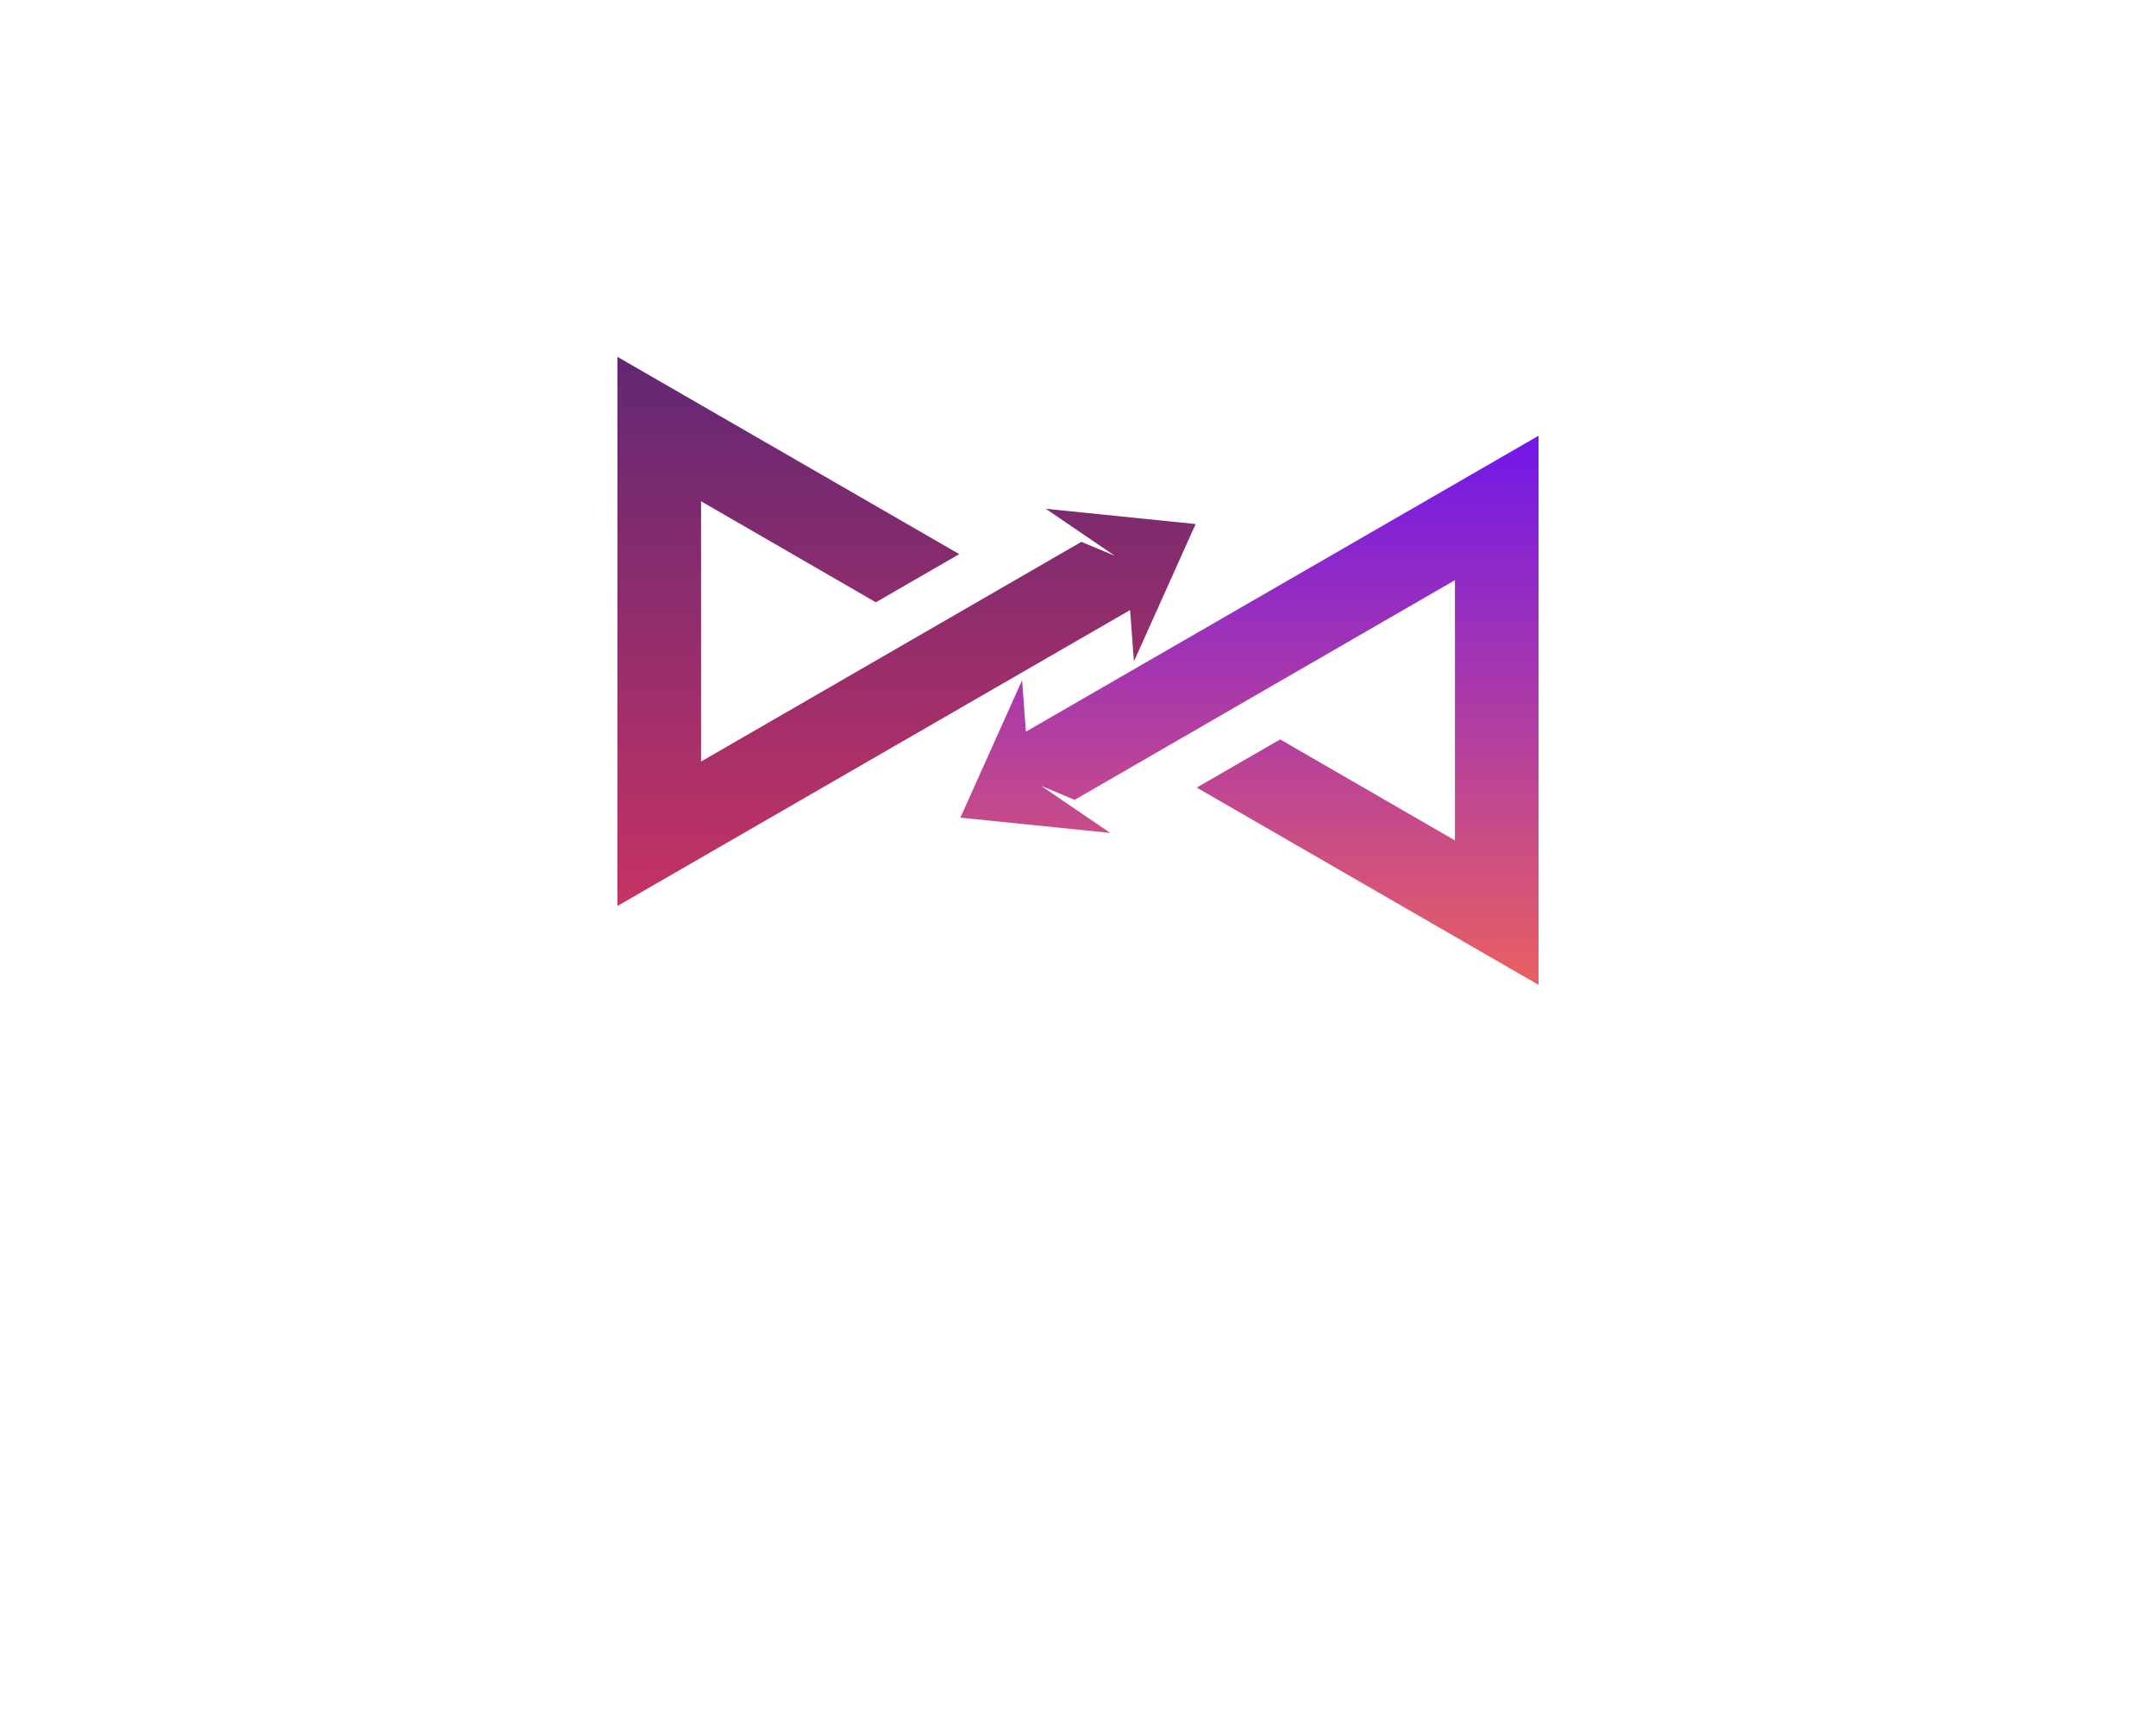
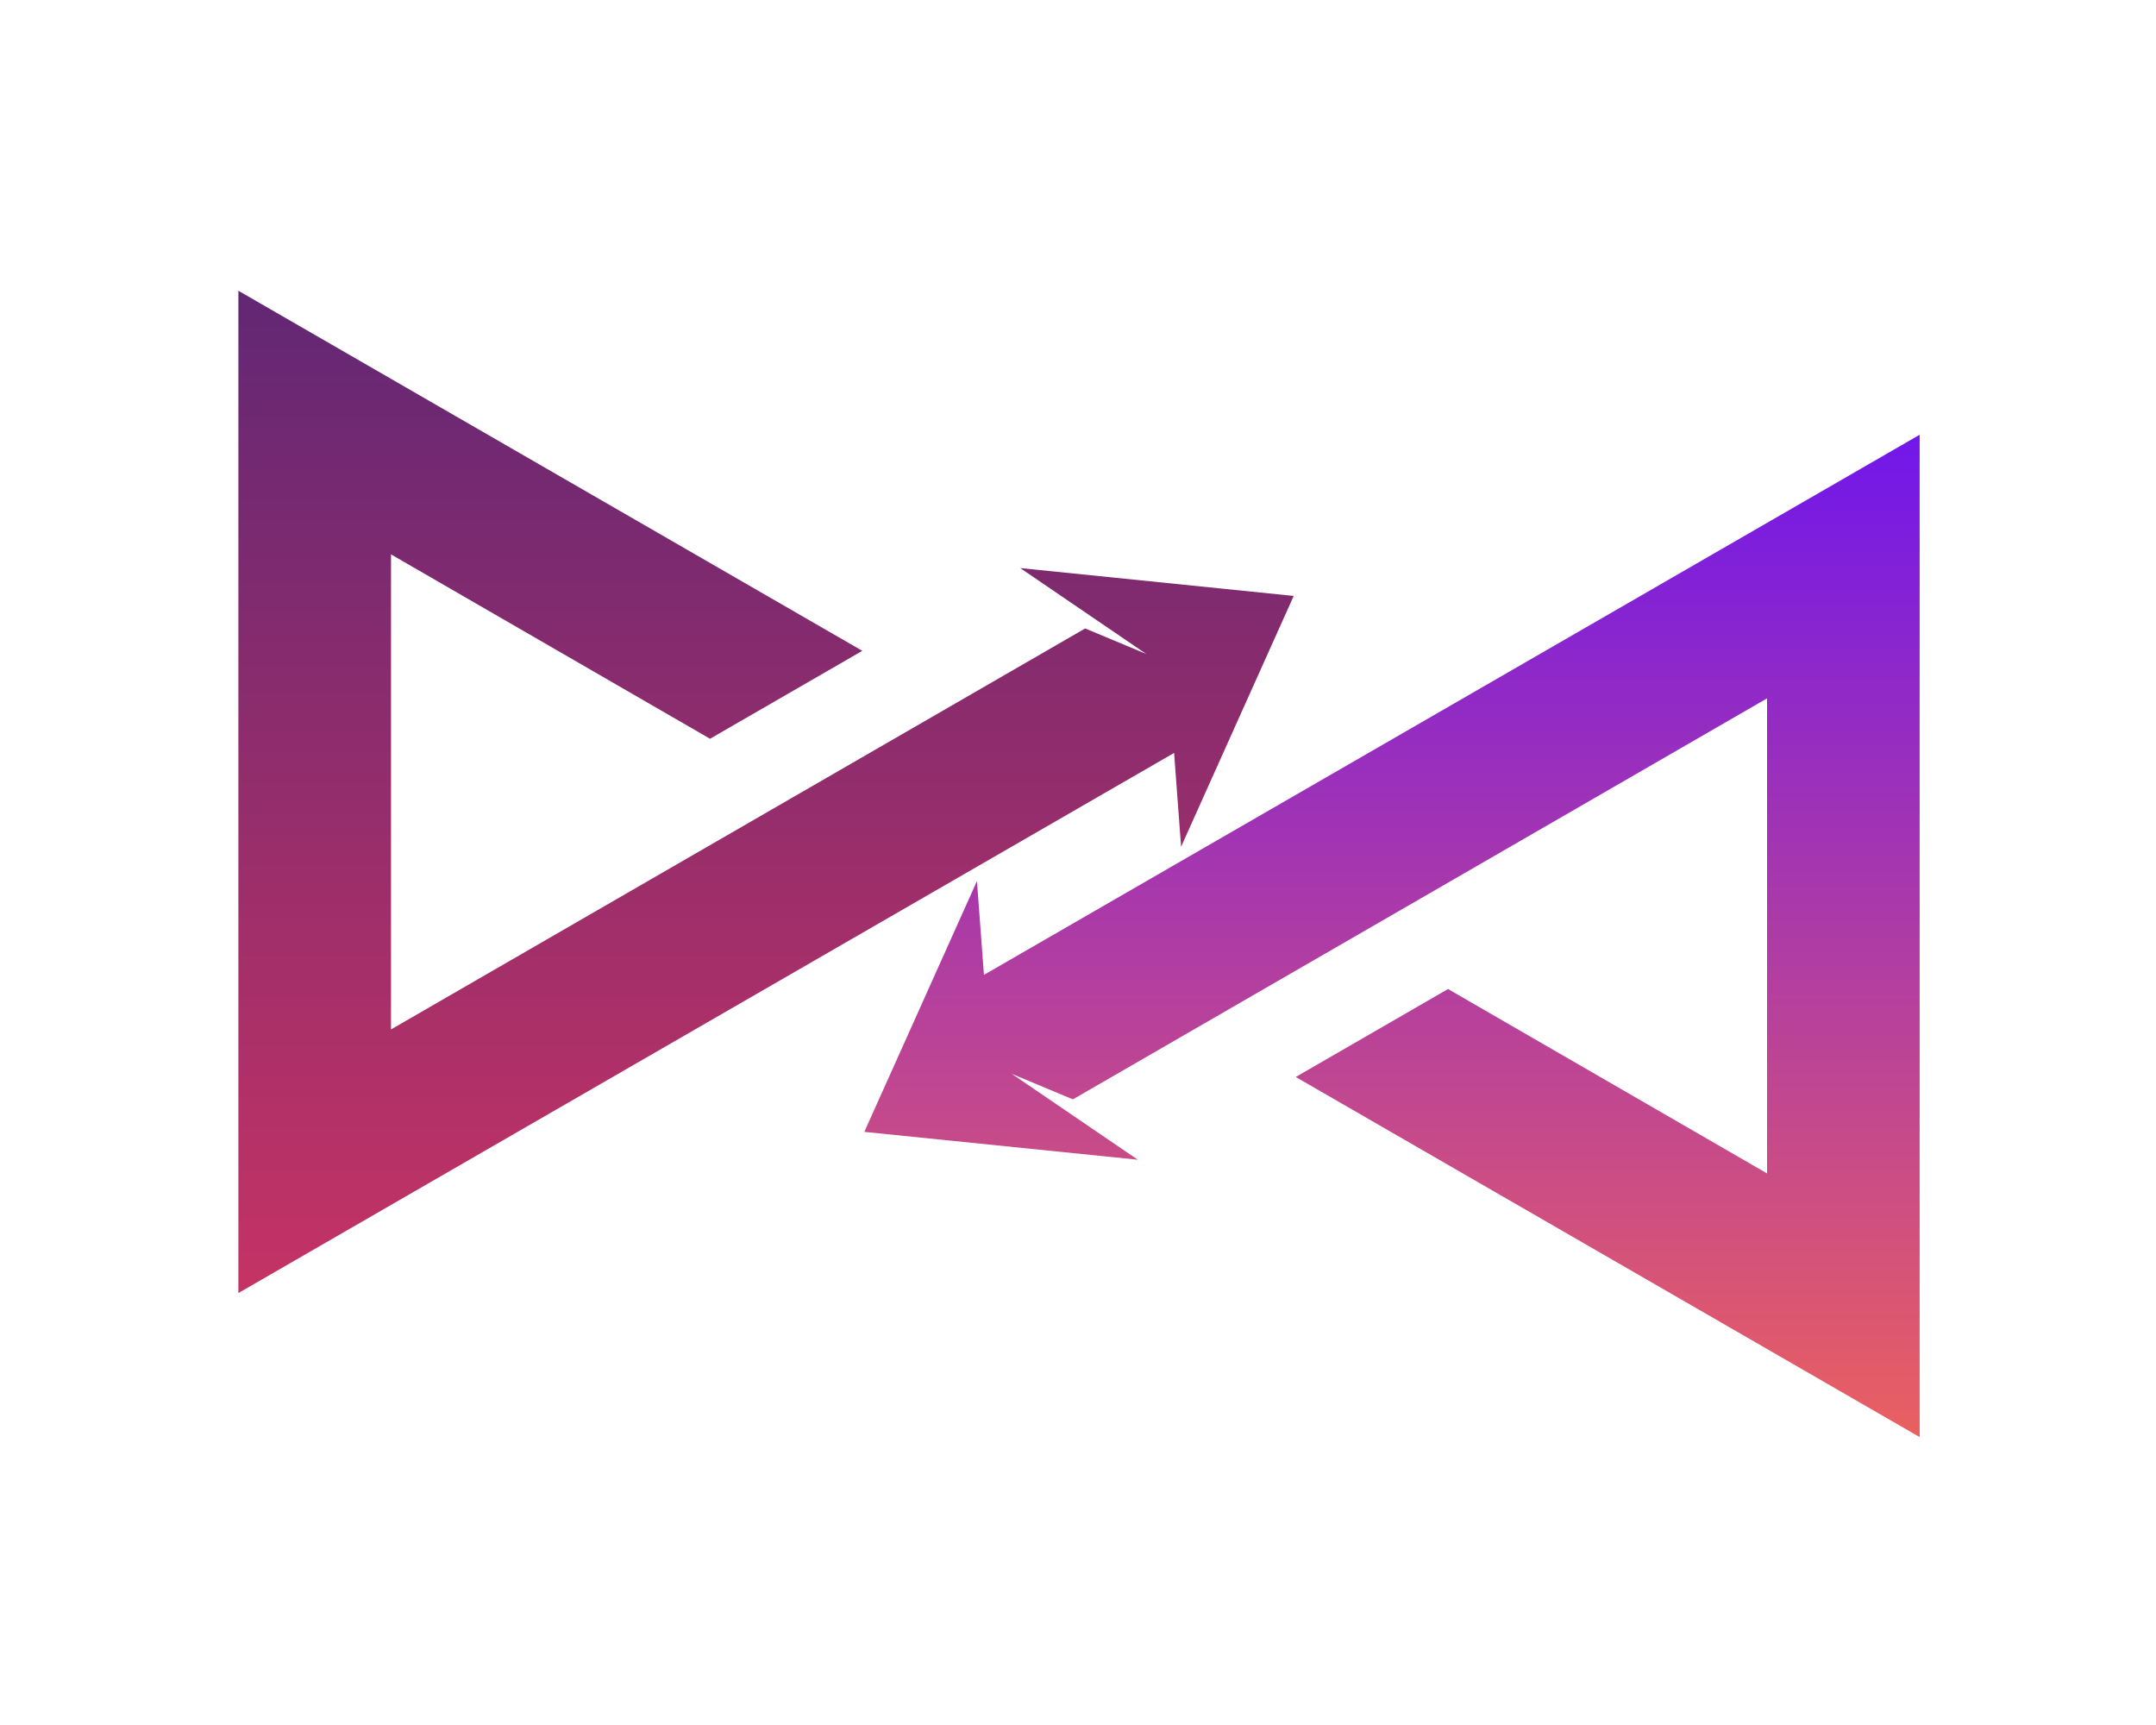
<svg xmlns="http://www.w3.org/2000/svg" version="1.1" width="1280" height="1024" viewBox="0 0 1280 1024" xml:space="preserve">
  <defs>
</defs>
  <g transform="matrix(1 0 0 1 640 512)" id="background-logo">
    <rect style="stroke: none; stroke-width: 0; stroke-dasharray: none; stroke-linecap: butt; stroke-dashoffset: 0; stroke-linejoin: miter; stroke-miterlimit: 4; fill: rgb(255,255,255); fill-opacity: 0; fill-rule: nonzero; opacity: 1;" paint-order="stroke" x="-640" y="-512" rx="0" ry="0" width="1280" height="1024" />
  </g>
-   <g transform="matrix(1.921154 0 0 1.921154 640 398.2332)" id="logo-logo">
+   <g transform="matrix(3.506625 0 0 3.506625 640.6035 512.8339)" id="logo-logo">
    <g style="" paint-order="stroke">
      <g transform="matrix(2.075109 0 0 2.075109 52.98895 12.19023)">
-         <linearGradient id="SVGID_3_54168" gradientUnits="userSpaceOnUse" gradientTransform="matrix(1 0 0 1 403.428 560.265)" x1="0" y1="0" x2="0" y2="82">
+         <linearGradient id="SVGID_9_3_162940" gradientUnits="userSpaceOnUse" gradientTransform="matrix(1 0 0 1 403.428 560.265)" x1="0" y1="0" x2="0" y2="82">
          <stop offset="0%" style="stop-color:rgb(113,23,234);stop-opacity: 1" />
          <stop offset="100%" style="stop-color:rgb(234,96,96);stop-opacity: 1" />
        </linearGradient>
-         <path style="stroke: none; stroke-width: 1; stroke-dasharray: none; stroke-linecap: butt; stroke-dashoffset: 0; stroke-linejoin: miter; stroke-miterlimit: 4; fill: url(#SVGID_3_54168); fill-rule: nonzero; opacity: 1;" paint-order="stroke" transform=" translate(-446.479, -601.149)" d="M 451.05 605.482 C 459.733 610.495 468.392 615.509 477.08 620.525 L 477.08 581.77 C 458.198 592.67 439.323 603.581 420.443 614.483 L 415.456 612.4 L 425.741 619.407 L 403.428 617.135 L 412.616 596.675 L 413.187 604.328 C 438.635 589.637 464.083 574.957 489.53 560.265 L 489.53 642.033 C 472.561 632.236 455.592 622.453 438.625 612.657 L 451.048 605.484 L 451.05 605.482 z M 413.701 611.203 L 413.701 611.203 L 413.701 611.203 L 413.701 611.203 z" stroke-linecap="round" />
+         <path style="stroke: none; stroke-width: 1; stroke-dasharray: none; stroke-linecap: butt; stroke-dashoffset: 0; stroke-linejoin: miter; stroke-miterlimit: 4; fill: url(#SVGID_9_3_162940); fill-rule: nonzero; opacity: 1;" paint-order="stroke" transform=" translate(-446.479, -601.149)" d="M 451.05 605.482 C 459.733 610.495 468.392 615.509 477.08 620.525 L 477.08 581.77 C 458.198 592.67 439.323 603.581 420.443 614.483 L 415.456 612.4 L 425.741 619.407 L 403.428 617.135 L 412.616 596.675 L 413.187 604.328 C 438.635 589.637 464.083 574.957 489.53 560.265 L 489.53 642.033 C 472.561 632.236 455.592 622.453 438.625 612.657 L 451.048 605.484 L 451.05 605.482 z M 413.701 611.203 L 413.701 611.203 L 413.701 611.203 L 413.701 611.203 z" stroke-linecap="round" />
      </g>
      <g transform="matrix(2.075109 0 0 2.075109 -52.98792 -12.19023)">
-         <linearGradient id="SVGID_4_54169" gradientUnits="userSpaceOnUse" gradientTransform="matrix(1 0 0 1 352.357 548.516)" x1="0" y1="0" x2="0" y2="82">
+         <linearGradient id="SVGID_10_4_162941" gradientUnits="userSpaceOnUse" gradientTransform="matrix(1 0 0 1 352.357 548.516)" x1="0" y1="0" x2="0" y2="82">
          <stop offset="0%" style="stop-color:rgb(98,39,116);stop-opacity: 1" />
          <stop offset="100%" style="stop-color:rgb(197,51,100);stop-opacity: 1" />
        </linearGradient>
-         <path style="stroke: none; stroke-width: 1; stroke-dasharray: none; stroke-linecap: butt; stroke-dashoffset: 0; stroke-linejoin: miter; stroke-miterlimit: 4; fill: url(#SVGID_4_54169); fill-rule: nonzero; opacity: 1;" paint-order="stroke" transform=" translate(-395.4085, -589.4)" d="M 390.839 585.066 C 382.156 580.053 373.497 575.039 364.809 570.023 L 364.809 608.779 C 383.691 597.878 402.565 586.967 421.446 576.066 L 426.432 578.149 L 416.147 571.141 L 438.46 573.414 L 429.272 593.874 L 428.701 586.221 C 403.253 600.912 377.805 615.592 352.357 630.284 L 352.357 548.516 C 369.327 558.313 386.296 568.096 403.263 577.892 L 390.84 585.064 L 390.839 585.066 z M 428.188 579.346 L 428.188 579.346 L 428.188 579.346 L 428.188 579.346 z" stroke-linecap="round" />
+         <path style="stroke: none; stroke-width: 1; stroke-dasharray: none; stroke-linecap: butt; stroke-dashoffset: 0; stroke-linejoin: miter; stroke-miterlimit: 4; fill: url(#SVGID_10_4_162941); fill-rule: nonzero; opacity: 1;" paint-order="stroke" transform=" translate(-395.4085, -589.4)" d="M 390.839 585.066 C 382.156 580.053 373.497 575.039 364.809 570.023 L 364.809 608.779 C 383.691 597.878 402.565 586.967 421.446 576.066 L 426.432 578.149 L 416.147 571.141 L 438.46 573.414 L 429.272 593.874 L 428.701 586.221 C 403.253 600.912 377.805 615.592 352.357 630.284 L 352.357 548.516 C 369.327 558.313 386.296 568.096 403.263 577.892 L 390.84 585.064 L 390.839 585.066 z M 428.188 579.346 L 428.188 579.346 L 428.188 579.346 L 428.188 579.346 z" stroke-linecap="round" />
      </g>
    </g>
  </g>
</svg>
